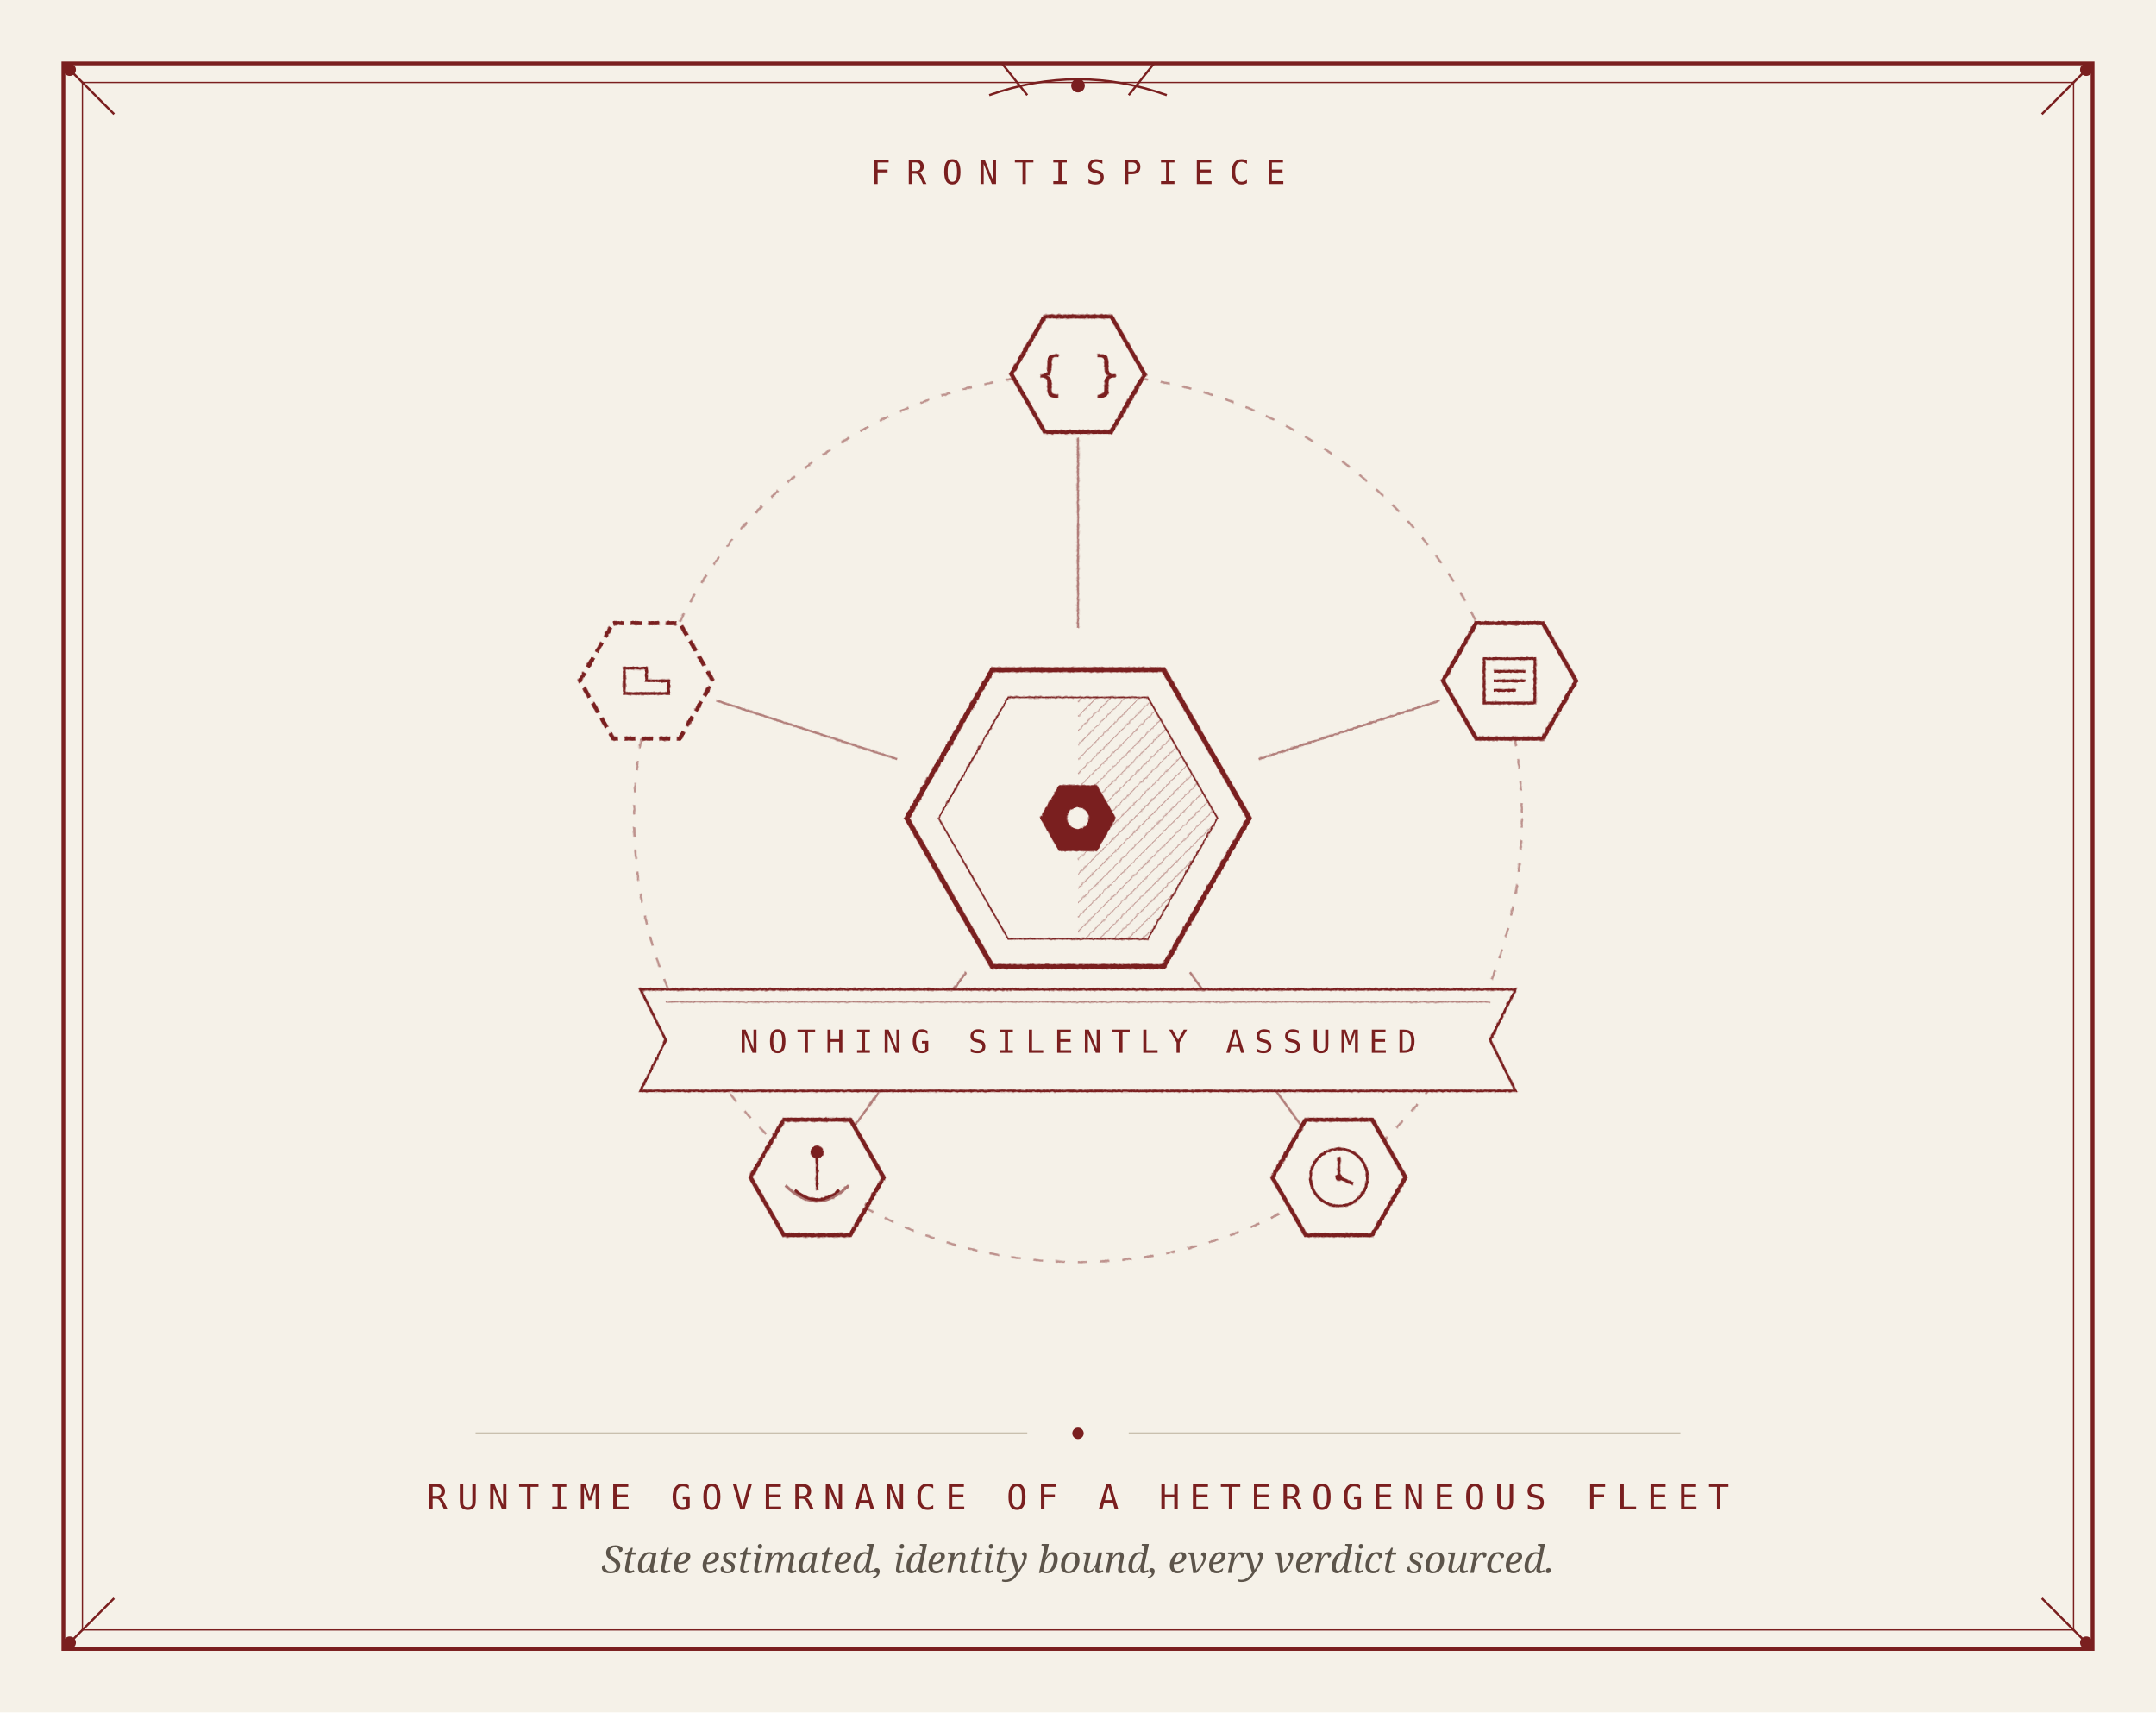
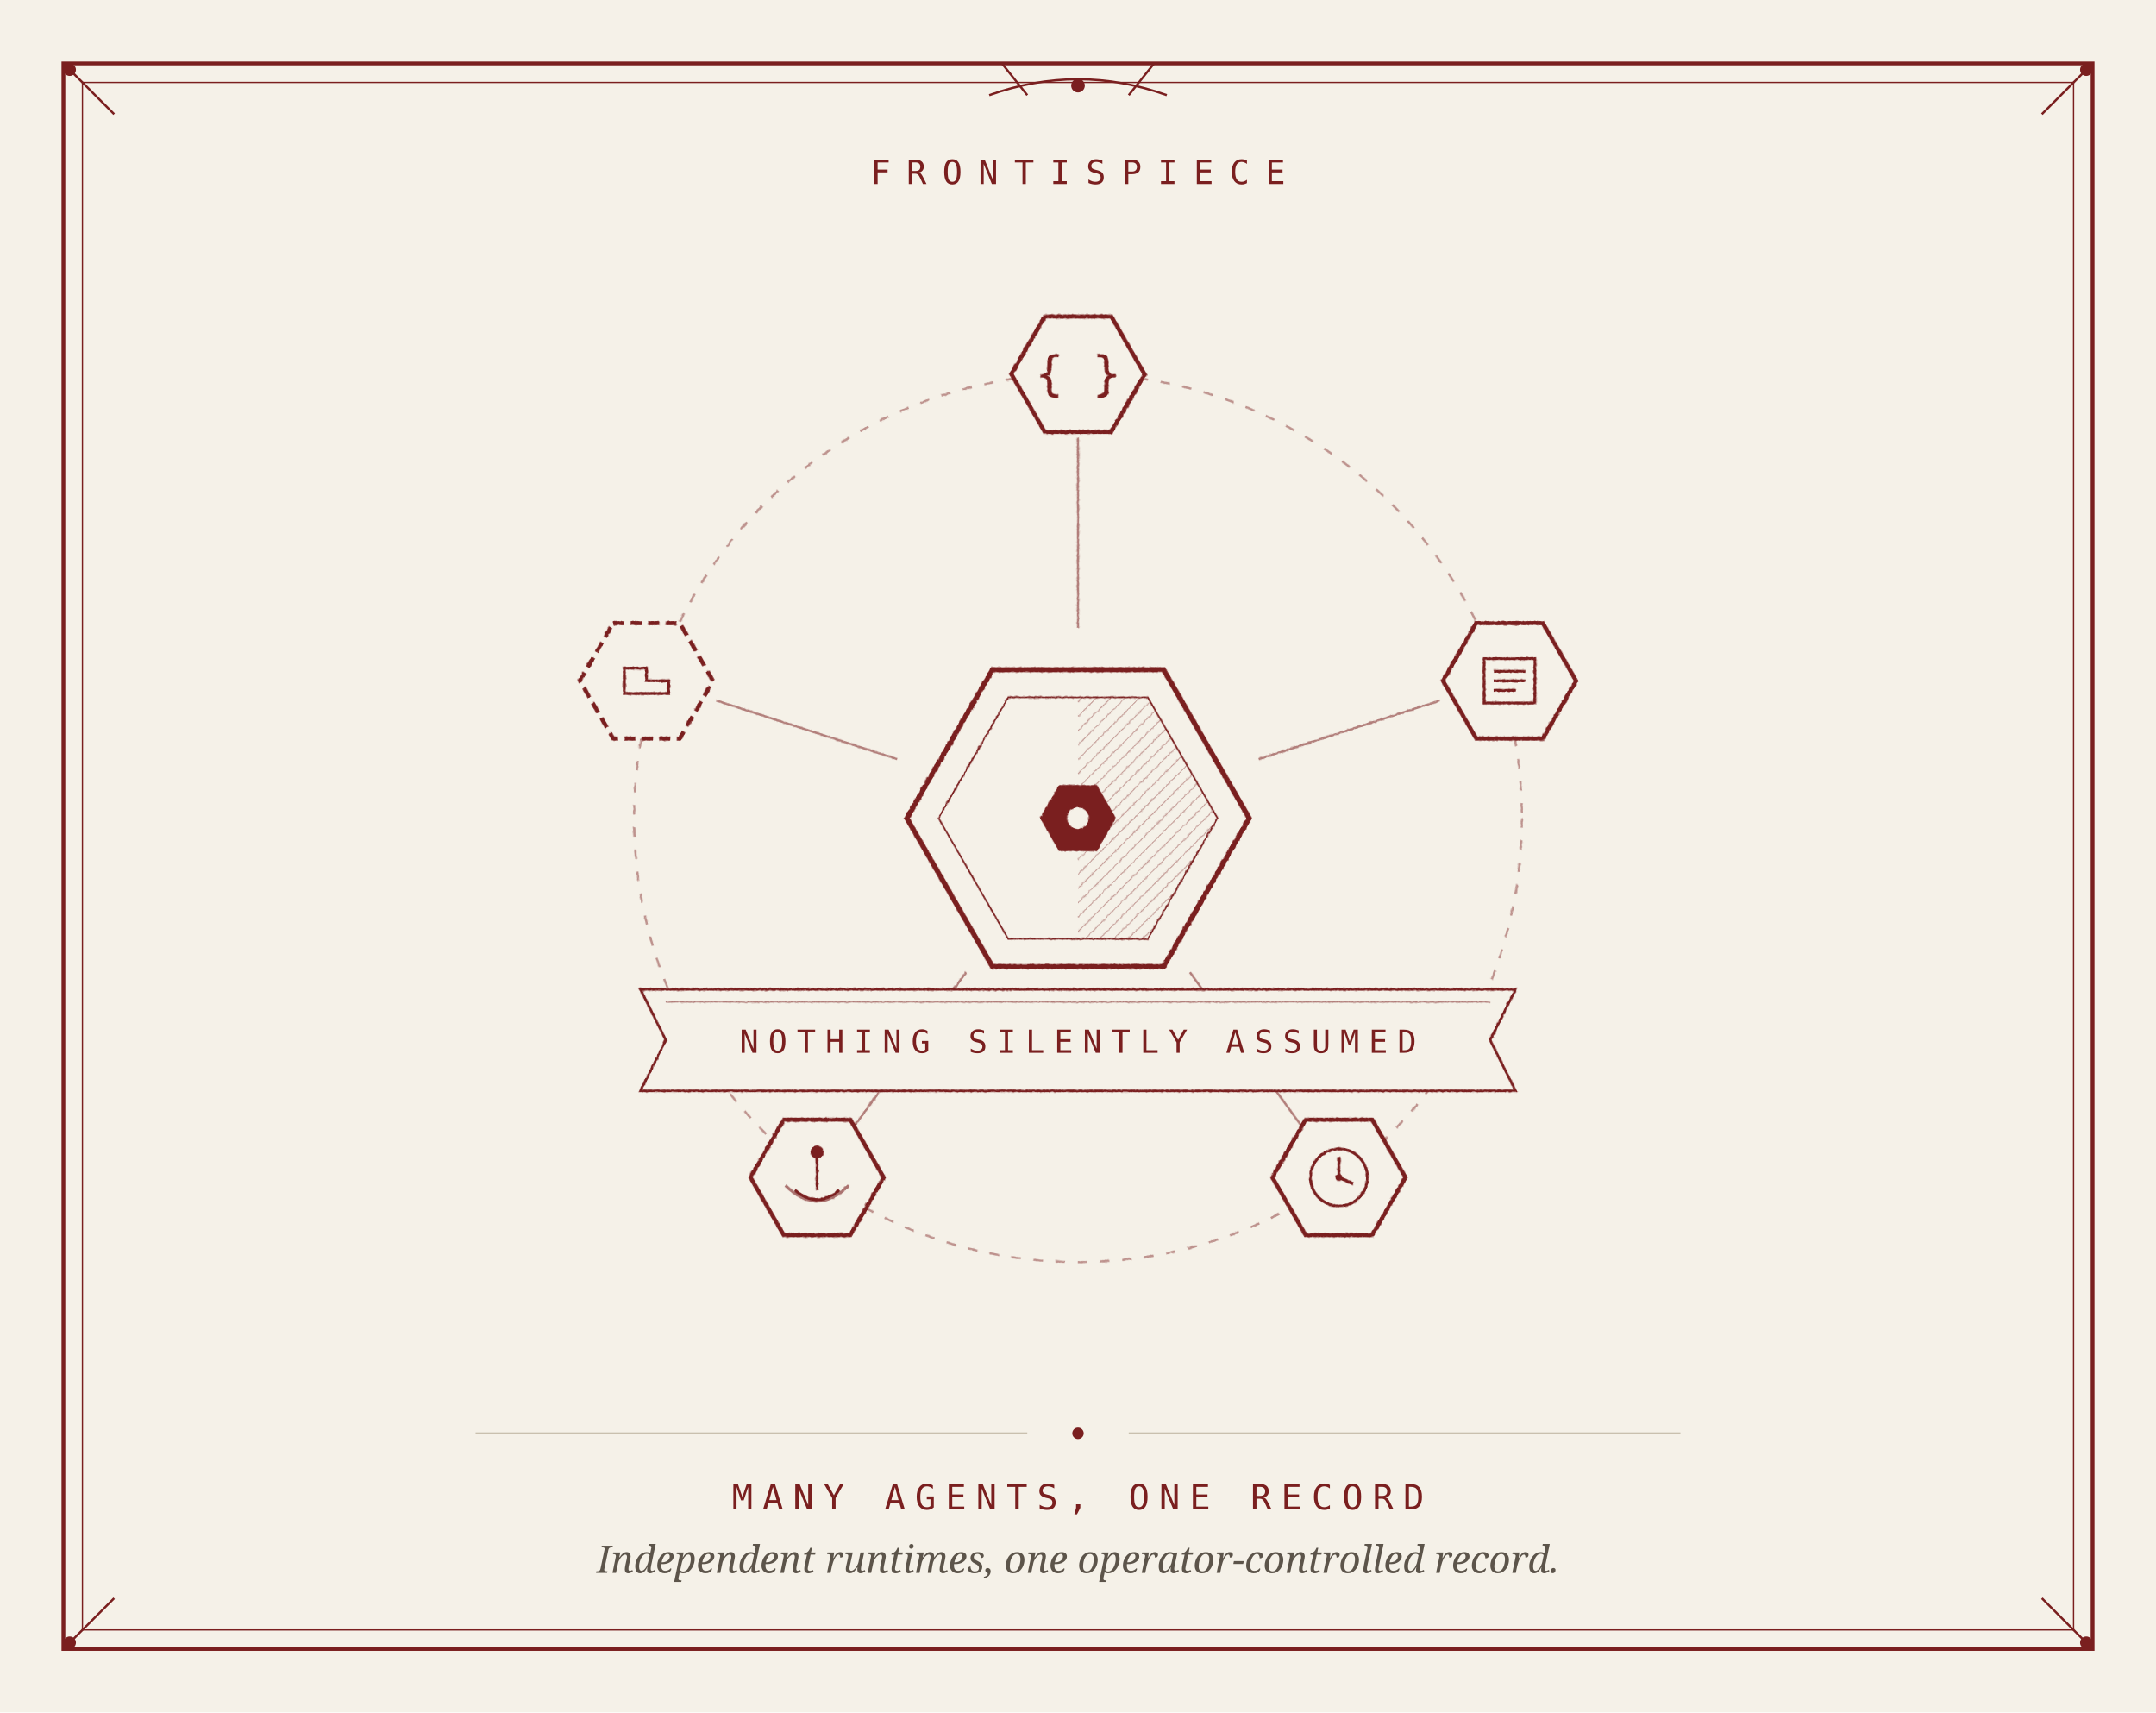
<svg xmlns="http://www.w3.org/2000/svg" viewBox="0 0 680 540" width="1360" height="1080">
  <defs>
    <filter id="fpRough" x="-3%" y="-3%" width="106%" height="106%">
      <feTurbulence type="fractalNoise" baseFrequency="0.9" numOctaves="2" seed="9" result="n" />
      <feDisplacementMap in="SourceGraphic" in2="n" scale="0.5" />
    </filter>
    <pattern id="fpHatch" patternUnits="userSpaceOnUse" width="3.2" height="3.2" patternTransform="rotate(45)">
      <line x1="0" y1="0" x2="0" y2="3.2" stroke="#7A1F1F" stroke-width="0.42" />
    </pattern>
    <polygon id="fpSpec" points="-10.5,-18.2 10.5,-18.2 21,0 10.5,18.2 -10.5,18.2 -21,0" />
    <polygon id="fpCoreOuter" points="-27,-46.8 27,-46.8 54,0 27,46.8 -27,46.8 -54,0" />
    <polygon id="fpCoreInner" points="-22,-38.1 22,-38.1 44,0 22,38.1 -22,38.1 -44,0" />
    <polygon id="fpCoreSeat" points="-6,-10.4 6,-10.4 12,0 6,10.4 -6,10.4 -12,0" />
  </defs>
  <rect width="680" height="540" fill="#F5F1E8" />
  <rect x="20" y="20" width="640" height="500" fill="none" stroke="#7A1F1F" stroke-width="1.2" />
  <rect x="26" y="26" width="628" height="488" fill="none" stroke="#7A1F1F" stroke-width="0.4" />
  <g stroke="#7A1F1F" stroke-width="0.7" fill="#7A1F1F">
    <line x1="20" y1="20" x2="36" y2="36" fill="none" />
    <circle cx="22" cy="22" r="1.6" />
    <line x1="660" y1="20" x2="644" y2="36" fill="none" />
    <circle cx="658" cy="22" r="1.6" />
    <line x1="20" y1="520" x2="36" y2="504" fill="none" />
    <circle cx="22" cy="518" r="1.6" />
    <line x1="660" y1="520" x2="644" y2="504" fill="none" />
    <circle cx="658" cy="518" r="1.6" />
  </g>
  <g stroke="#7A1F1F" stroke-width="0.7" fill="none">
    <path d="M 312 30 Q 340 20, 368 30" />
    <circle cx="340" cy="27" r="1.8" fill="#7A1F1F" />
    <line x1="324" y1="30" x2="316" y2="20" />
    <line x1="356" y1="30" x2="364" y2="20" />
  </g>
  <text x="340" y="58" text-anchor="middle" font-family="'JetBrains Mono', ui-monospace, monospace" font-size="10.5" letter-spacing="5" fill="#7A1F1F" font-weight="500">FRONTISPIECE</text>
  <g filter="url(#fpRough)">
    <circle cx="340" cy="258" r="140" fill="none" stroke="#7A1F1F" stroke-width="0.7" stroke-dasharray="3 4" opacity="0.45" />
    <g stroke="#7A1F1F" stroke-width="0.7" opacity="0.55">
      <line x1="340" y1="198" x2="340" y2="138" />
      <line x1="397.0" y1="239.4" x2="454.1" y2="220.9" />
      <line x1="375.3" y1="306.6" x2="410.5" y2="355.1" />
      <line x1="304.7" y1="306.6" x2="269.5" y2="355.1" />
      <line x1="283.0" y1="239.4" x2="225.9" y2="220.9" />
    </g>
    <g transform="translate(340,118)">
      <use href="#fpSpec" fill="#F5F1E8" stroke="#7A1F1F" stroke-width="1.3" />
      <text x="0" y="5" text-anchor="middle" font-family="'JetBrains Mono', ui-monospace, monospace" font-size="15" font-weight="500" fill="#7A1F1F">{ }</text>
    </g>
    <g transform="translate(476.1,214.7)">
      <use href="#fpSpec" fill="#F5F1E8" stroke="#7A1F1F" stroke-width="1.3" />
      <g stroke="#7A1F1F" stroke-width="0.9" fill="none">
        <rect x="-8" y="-7" width="16" height="14" />
        <line x1="-5" y1="-3" x2="5" y2="-3" />
        <line x1="-5" y1="0" x2="5" y2="0" />
        <line x1="-5" y1="3" x2="2" y2="3" />
      </g>
    </g>
    <g transform="translate(422.3,371.3)">
      <use href="#fpSpec" fill="#F5F1E8" stroke="#7A1F1F" stroke-width="1.3" />
      <circle cx="0" cy="0" r="9" fill="none" stroke="#7A1F1F" stroke-width="0.9" />
      <line x1="0" y1="0" x2="0" y2="-6.5" stroke="#7A1F1F" stroke-width="1" />
      <line x1="0" y1="0" x2="4.5" y2="2" stroke="#7A1F1F" stroke-width="1" />
      <circle cx="0" cy="0" r="1.1" fill="#7A1F1F" />
    </g>
    <g transform="translate(257.7,371.3)">
      <use href="#fpSpec" fill="#F5F1E8" stroke="#7A1F1F" stroke-width="1.3" />
      <g stroke="#7A1F1F" stroke-width="0.9" fill="none">
        <line x1="0" y1="-8" x2="0" y2="4" />
        <circle cx="0" cy="-8" r="1.6" fill="#7A1F1F" />
        <path d="M -7 4 Q 0 10, 7 4" />
        <path d="M -10 2.5 Q 0 12.5, 10 2.5" opacity="0.6" />
      </g>
    </g>
    <g transform="translate(203.9,214.7)">
      <use href="#fpSpec" fill="#F5F1E8" stroke="#7A1F1F" stroke-width="1.3" stroke-dasharray="3.5 2" />
      <path d="M -7 -4 L 0 -4 L 0 0 L 7 0 L 7 4 L -7 4 Z" fill="none" stroke="#7A1F1F" stroke-width="0.9" />
    </g>
    <use href="#fpCoreOuter" transform="translate(340,258)" fill="#F5F1E8" stroke="#7A1F1F" stroke-width="1.6" />
    <use href="#fpCoreInner" transform="translate(340,258)" fill="none" stroke="#7A1F1F" stroke-width="0.5" />
    <clipPath id="fpCoreClip">
      <use href="#fpCoreInner" transform="translate(340,258)" />
    </clipPath>
    <g clip-path="url(#fpCoreClip)">
      <rect x="340" y="212" width="48" height="92" fill="url(#fpHatch)" opacity="0.55" />
    </g>
    <use href="#fpCoreSeat" transform="translate(340,258)" fill="#7A1F1F" />
    <circle cx="340" cy="258" r="3.4" fill="#F5F1E8" />
    <g>
      <path d="M 202 312 L 478 312 L 470 328 L 478 344 L 202 344 L 210 328 Z" fill="#F5F1E8" stroke="#7A1F1F" stroke-width="0.8" />
      <line x1="210" y1="316" x2="470" y2="316" stroke="#7A1F1F" stroke-width="0.3" opacity="0.7" />
    </g>
  </g>
  <text x="340" y="332" text-anchor="middle" font-family="'JetBrains Mono', ui-monospace, monospace" font-size="10" letter-spacing="3" fill="#7A1F1F" font-weight="500">NOTHING SILENTLY ASSUMED</text>
  <line x1="150" y1="452" x2="324" y2="452" stroke="#C9C0AE" stroke-width="0.6" />
  <circle cx="340" cy="452" r="1.8" fill="#7A1F1F" />
  <line x1="356" y1="452" x2="530" y2="452" stroke="#C9C0AE" stroke-width="0.6" />
-   <text x="340" y="476" text-anchor="middle" font-family="'JetBrains Mono', ui-monospace, monospace" font-size="11" letter-spacing="3" fill="#7A1F1F">RUNTIME GOVERNANCE OF A HETEROGENEOUS FLEET</text>
-   <text x="340" y="496" text-anchor="middle" font-family="'EB Garamond Variable', Georgia, serif" font-size="12" font-style="italic" fill="#5C544A">State estimated, identity bound, every verdict sourced.</text>
+   <text x="340" y="476" text-anchor="middle" font-family="'JetBrains Mono', ui-monospace, monospace" font-size="11" letter-spacing="3" fill="#7A1F1F">MANY AGENTS, ONE RECORD</text>
+   <text x="340" y="496" text-anchor="middle" font-family="'EB Garamond Variable', Georgia, serif" font-size="12" font-style="italic" fill="#5C544A">Independent runtimes, one operator-controlled record.</text>
</svg>
